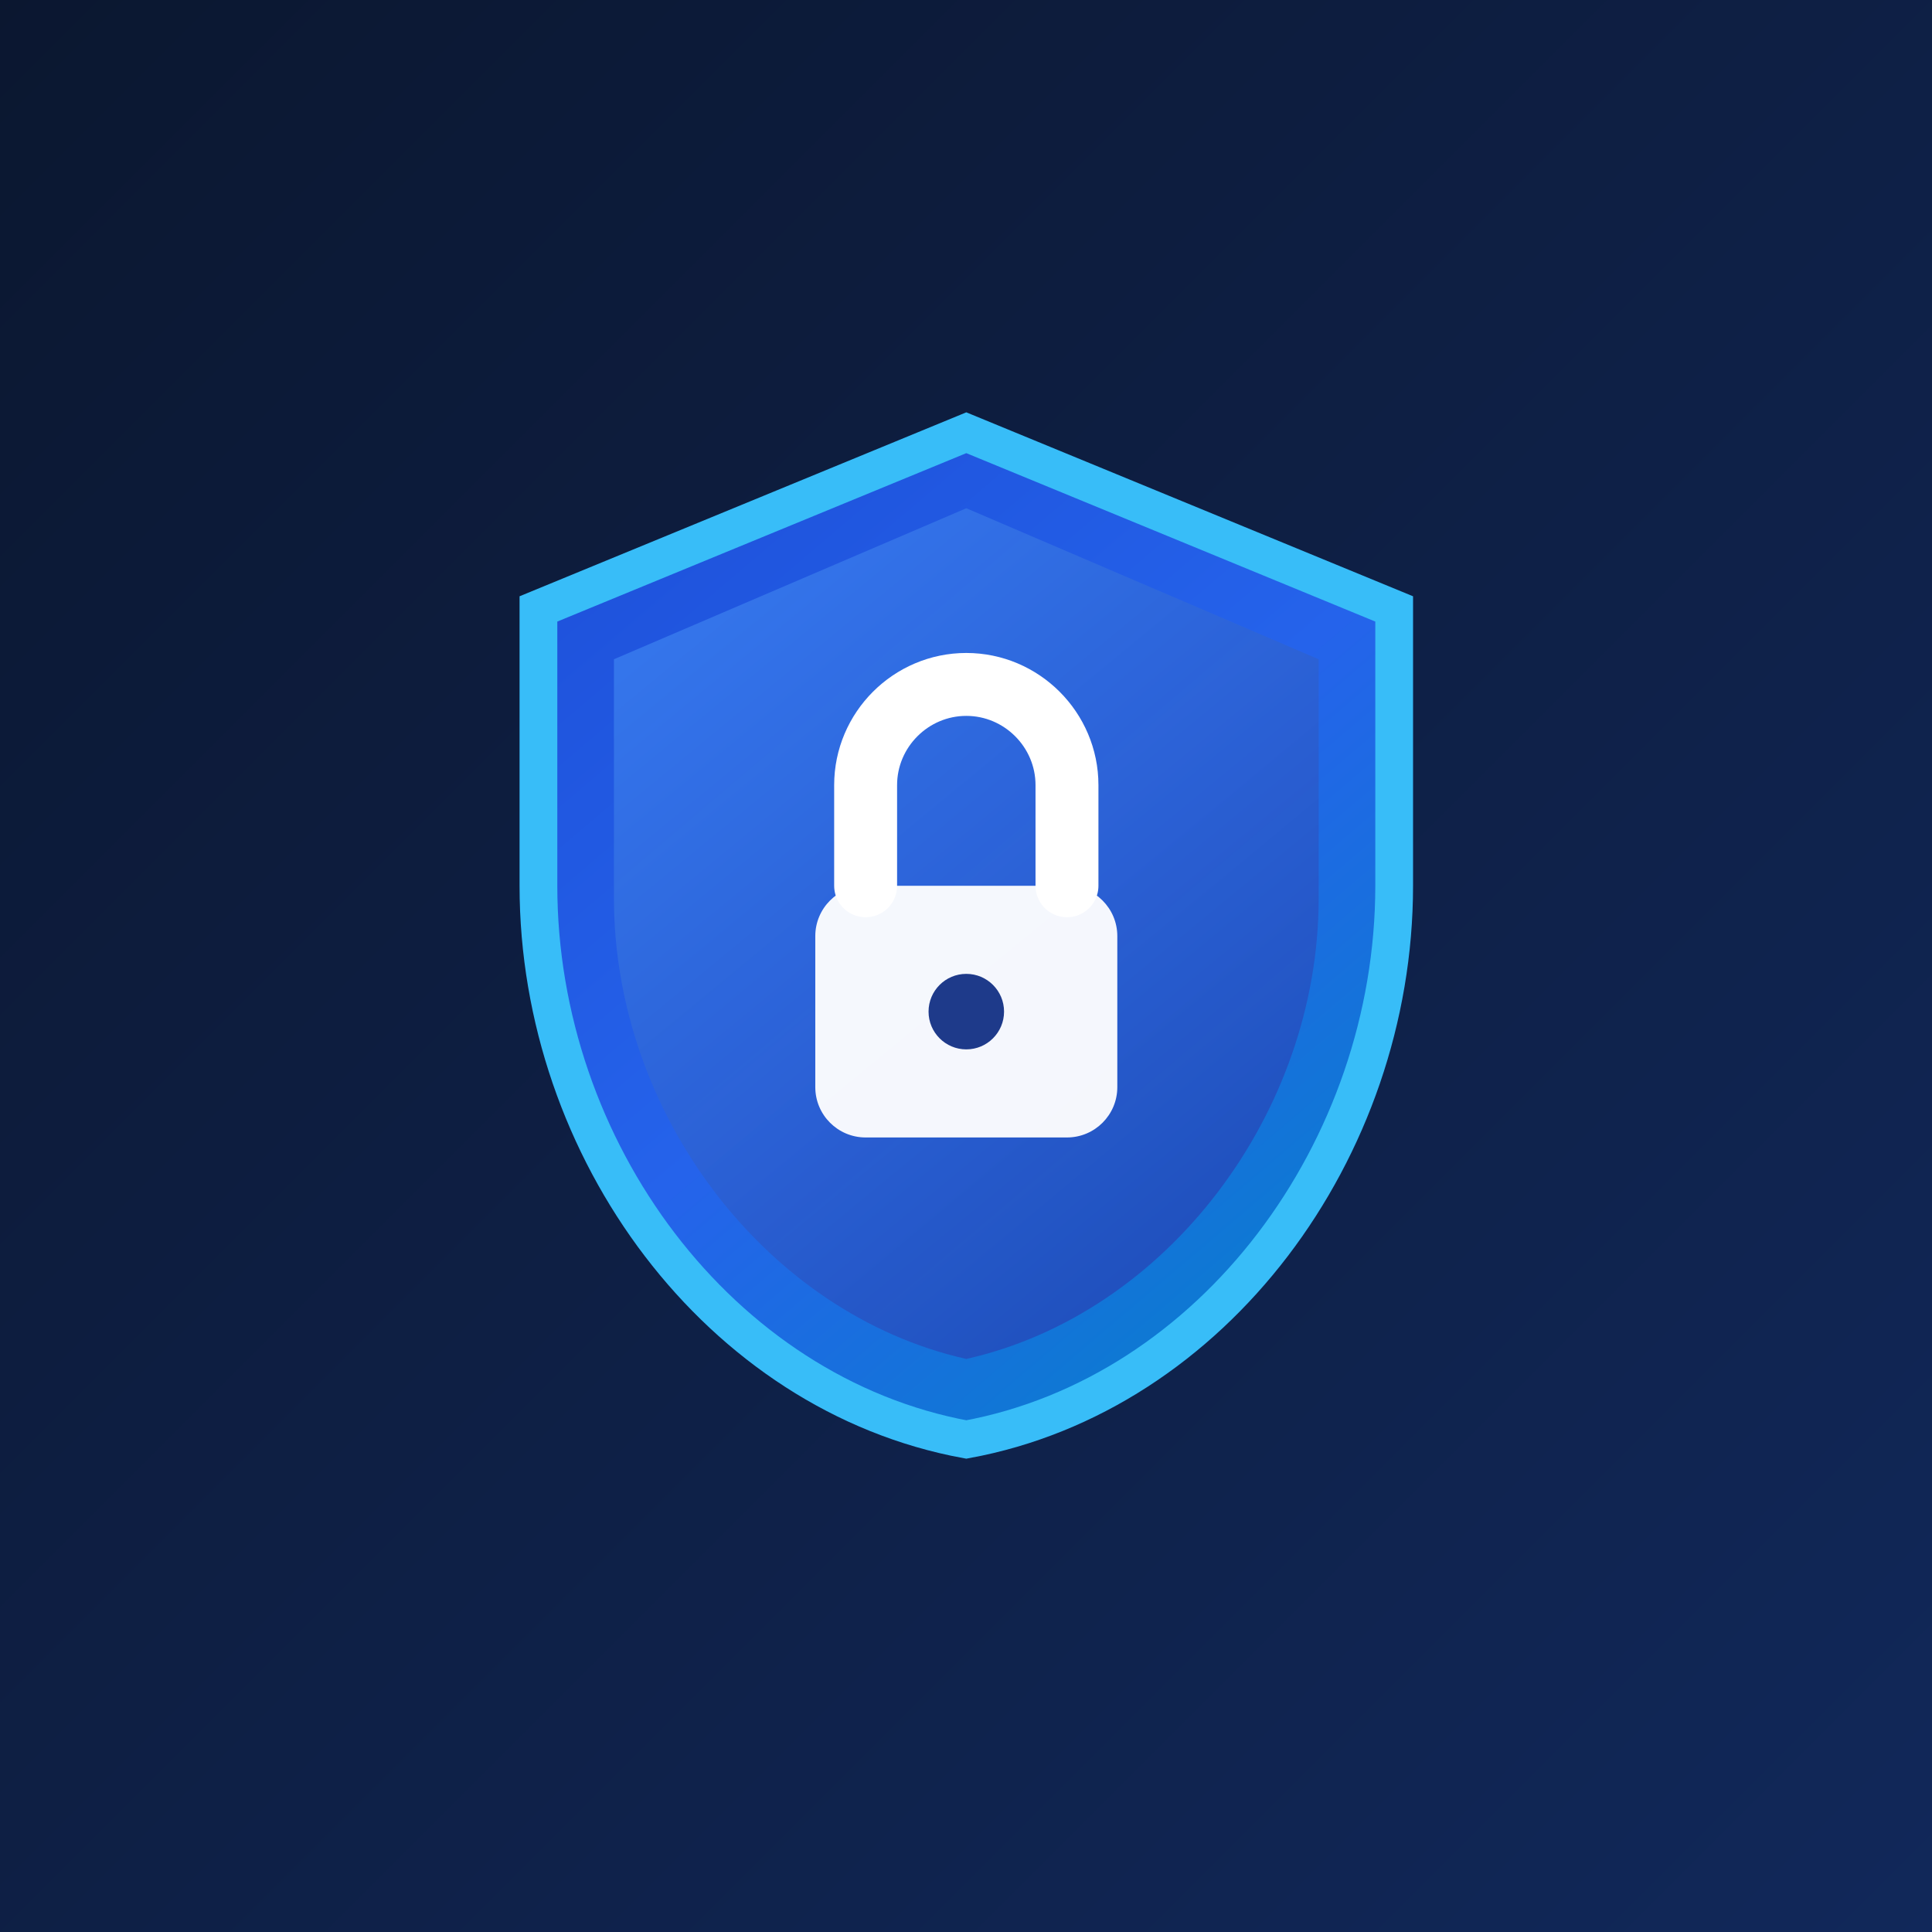
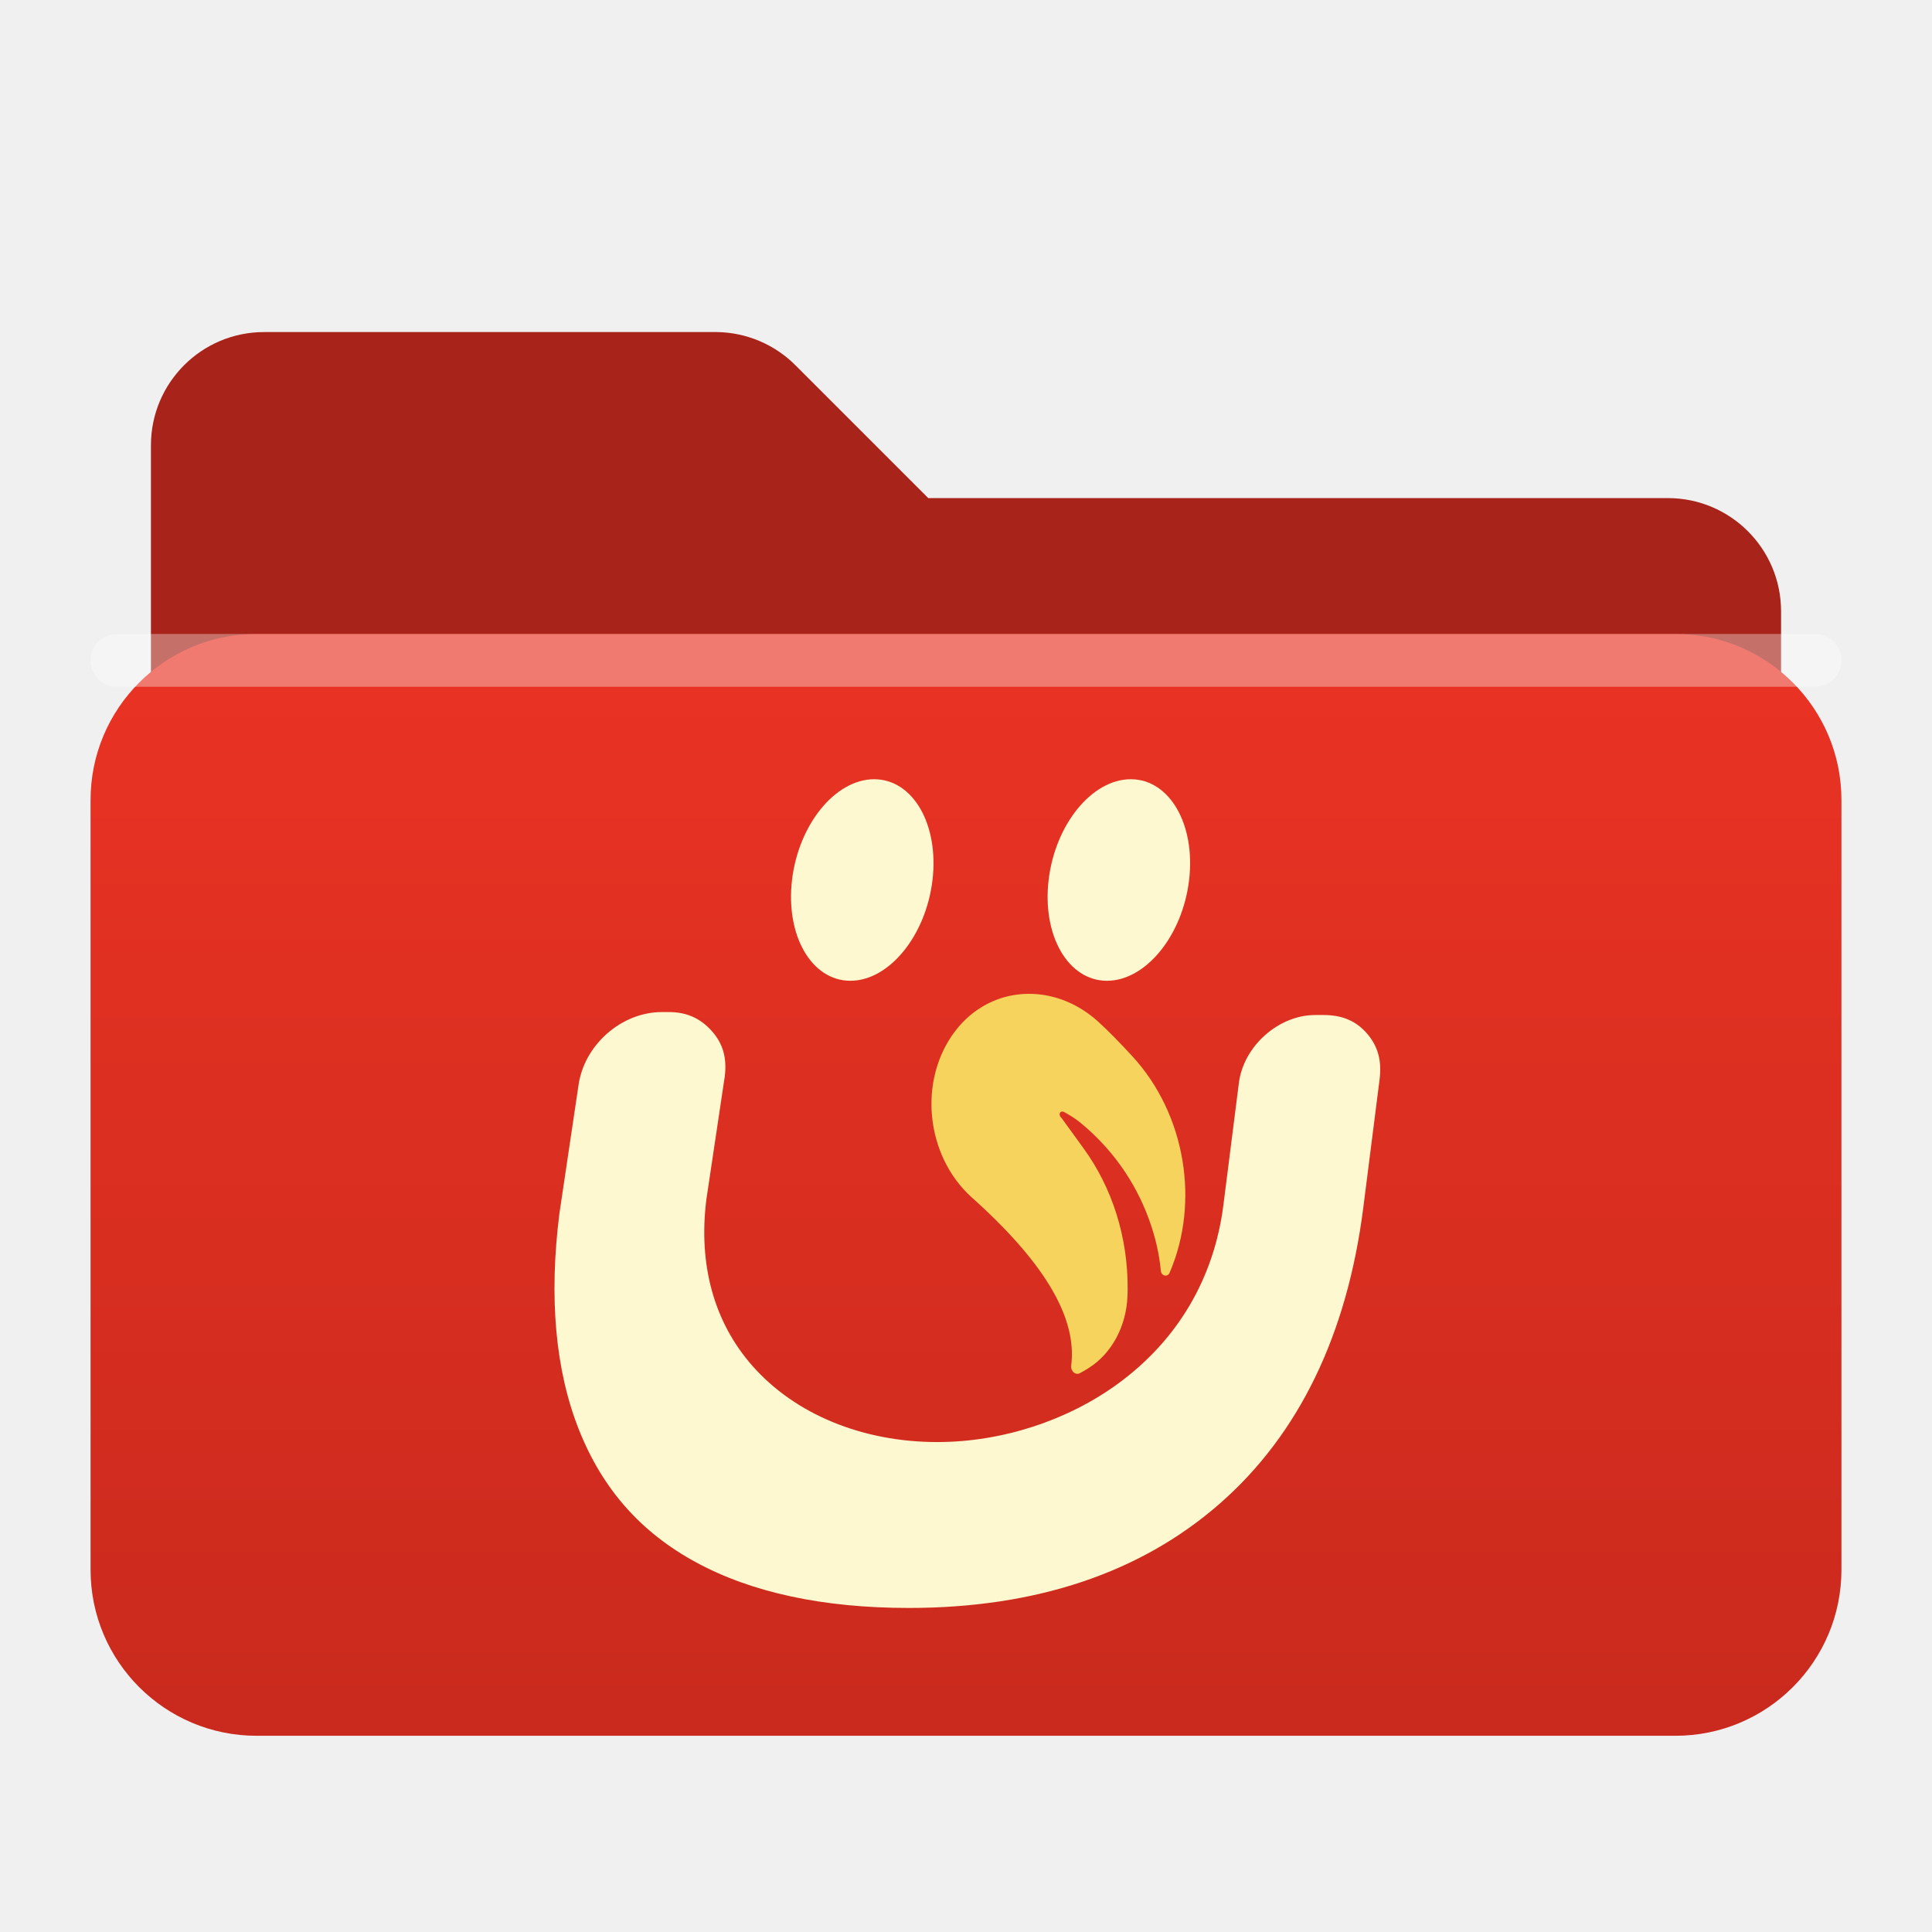
<svg xmlns="http://www.w3.org/2000/svg" viewBox="0 0 512 512">
  <defs>
-     <linearGradient id="bg" x1="0" y1="0" x2="1" y2="1">
-       <stop offset="0" stop-color="#0b1730" />
-       <stop offset="1" stop-color="#11285a" />
-     </linearGradient>
-     <linearGradient id="g1" x1="7" y1="4" x2="41" y2="44" gradientUnits="userSpaceOnUse">
-       <stop stop-color="#1d4ed8" />
-       <stop offset=".5" stop-color="#2563eb" />
-       <stop offset="1" stop-color="#0284c7" />
-     </linearGradient>
-     <linearGradient id="g2" x1="10" y1="7" x2="38" y2="41" gradientUnits="userSpaceOnUse">
-       <stop stop-color="#3b82f6" />
-       <stop offset="1" stop-color="#1e40af" />
+     <linearGradient id="fg" x1="0" y1="0" x2="0" y2="1">
+       <stop offset="0" stop-color="#ea3324" />
+       <stop offset="1" stop-color="#c92a1d" />
    </linearGradient>
  </defs>
-   <rect width="512" height="512" fill="url(#bg)" />
-   <g transform="translate(96 88) scale(6.67)">
-     <path d="M24 4L7 11V22C7 32.5 14.2 42.2 24 44C33.8 42.2 41 32.5 41 22V11L24 4Z" fill="url(#g1)" stroke="#38bdf8" stroke-width="1.5" />
-     <path d="M24 7L10 13V22.5C10 31 16 39 24 40.8C32 39 38 31 38 22.5V13L24 7Z" fill="url(#g2)" fill-opacity=".85" />
-     <rect x="18" y="22" width="12" height="10" rx="2" fill="#fff" fill-opacity=".95" />
-     <path d="M20 22V18C20 15.8 21.8 14 24 14C26.2 14 28 15.8 28 18V22" stroke="#fff" stroke-width="2.5" stroke-linecap="round" fill="none" />
-     <circle cx="24" cy="27" r="1.5" fill="#1e3a8a" />
+   <path fill="#a8231a" d="M40 118a30 30 0 0 1 30-30h120a30 30 0 0 1 21 9l35 35h196a30 30 0 0 1 30 30v40H40z" />
+   <rect x="24" y="168" width="464" height="292" rx="44" fill="url(#fg)" />
+   <rect x="24" y="168" width="464" height="14" rx="7" fill="#ffffff" opacity=".35" />
+   <g transform="matrix(0.9 0 0 0.9 -576.95 -300.05)">
+     <path fill="#fdf8cf" d="M 835.977 631.395 C 823.926 631.395 812.879 641.219 811.348 653.293 L 805.789 690.625 C 802.637 715.492 804.582 736.984 811.582 754.516 C 818.504 771.875 829.754 784.598 845.969 793.406 C 862.391 802.336 883.484 806.859 908.664 806.859 C 946.141 806.859 976.953 796.516 1000.246 776.117 C 1023.523 755.734 1037.742 726.395 1042.496 688.914 L 1047.281 651.238 C 1047.98 645.715 1046.793 641.406 1043.551 637.68 C 1040.32 633.988 1036.262 632.266 1030.777 632.266 L 1028.332 632.266 C 1017.523 632.266 1007.23 641.418 1005.855 652.254 L 1001.293 688.207 C 998.559 709.73 987.871 727.891 970.383 740.727 C 955.418 751.711 935.988 758.012 917.07 758.012 C 895.023 758.012 875.172 749.836 862.613 735.582 C 851.301 722.742 846.617 705.77 849.062 686.496 L 854.465 650.367 C 855.16 644.887 853.926 640.609 850.574 636.902 C 847.176 633.148 843.164 631.395 837.961 631.395 Z M 835.977 631.395 " />
+     <path fill="#fdf8cf" d="M 915.637 592.512 C 913.699 608.898 902.875 622.184 891.449 622.184 C 880.027 622.184 872.336 608.898 874.27 592.512 C 876.203 576.125 887.031 562.84 898.453 562.84 C 909.879 562.84 917.57 576.125 915.637 592.512 " />
+     <path fill="#fdf8cf" d="M 991.195 592.512 C 989.258 608.898 978.43 622.184 967.008 622.184 C 955.586 622.184 947.895 608.898 949.828 592.512 C 951.762 576.125 962.59 562.84 974.012 562.84 C 985.438 562.84 993.129 576.125 991.195 592.512 " />
+     <path fill="#f6d35c" d="M 964.301 634.117 C 967.379 636.895 970.984 640.598 974.531 644.469 C 990.207 661.543 994.383 687.516 985.445 708.172 C 984.852 709.535 983.012 709.121 982.871 707.582 C 982.395 702.422 981.172 697.395 979.426 692.57 C 975.227 680.961 968.086 671.227 959.078 663.895 C 957.691 662.766 956.195 661.824 954.66 660.996 C 954.66 660.996 953.645 660.266 953.191 661.055 C 952.738 661.84 953.648 662.605 953.648 662.605 L 960.141 671.555 C 968.488 683.059 973.199 697.535 973.102 713.09 C 973.098 713.695 973.09 714.277 973.059 714.836 L 973.051 715 C 972.707 723.945 968.406 731.961 961.566 736.25 C 960.734 736.773 959.895 737.266 959.051 737.723 C 957.773 738.418 956.273 737.156 956.473 735.531 C 957.898 724.191 952.5 708.789 927.844 686.559 L 927.164 685.945 C 913.574 673.691 911.277 651.352 922.395 636.895 C 932.82 623.352 951.43 622.512 964.301 634.117 " />
  </g>
</svg>
